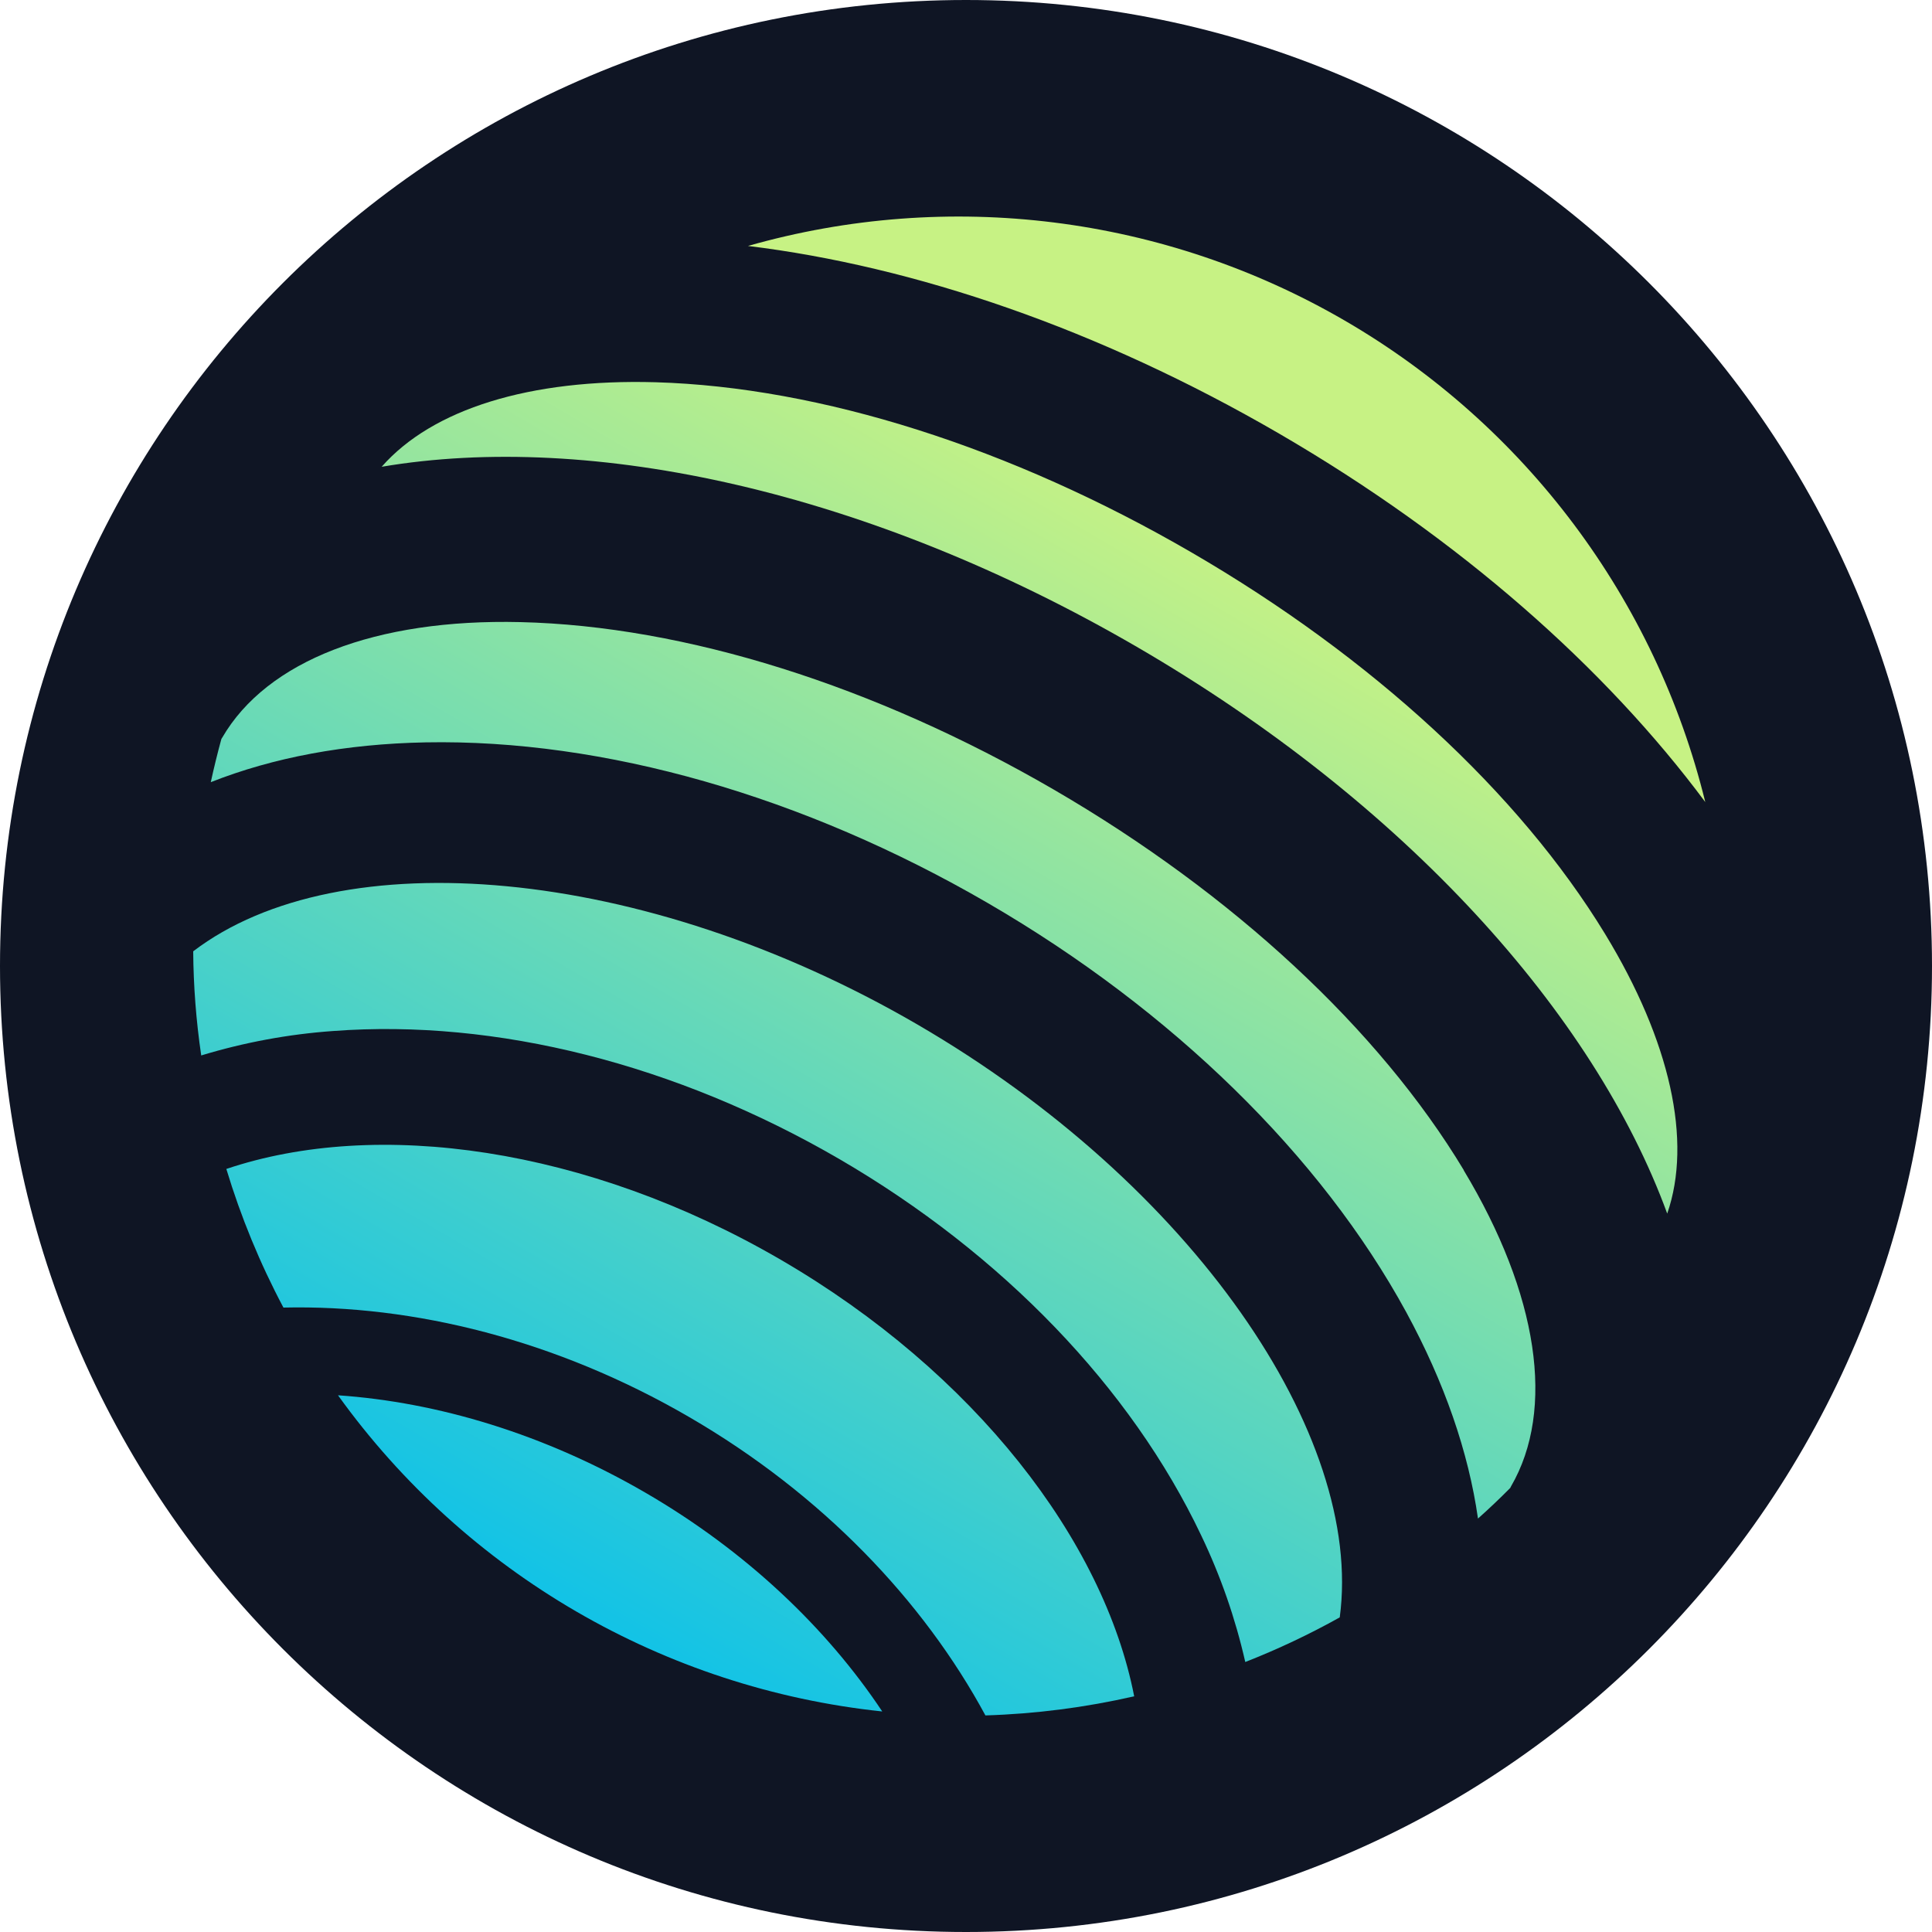
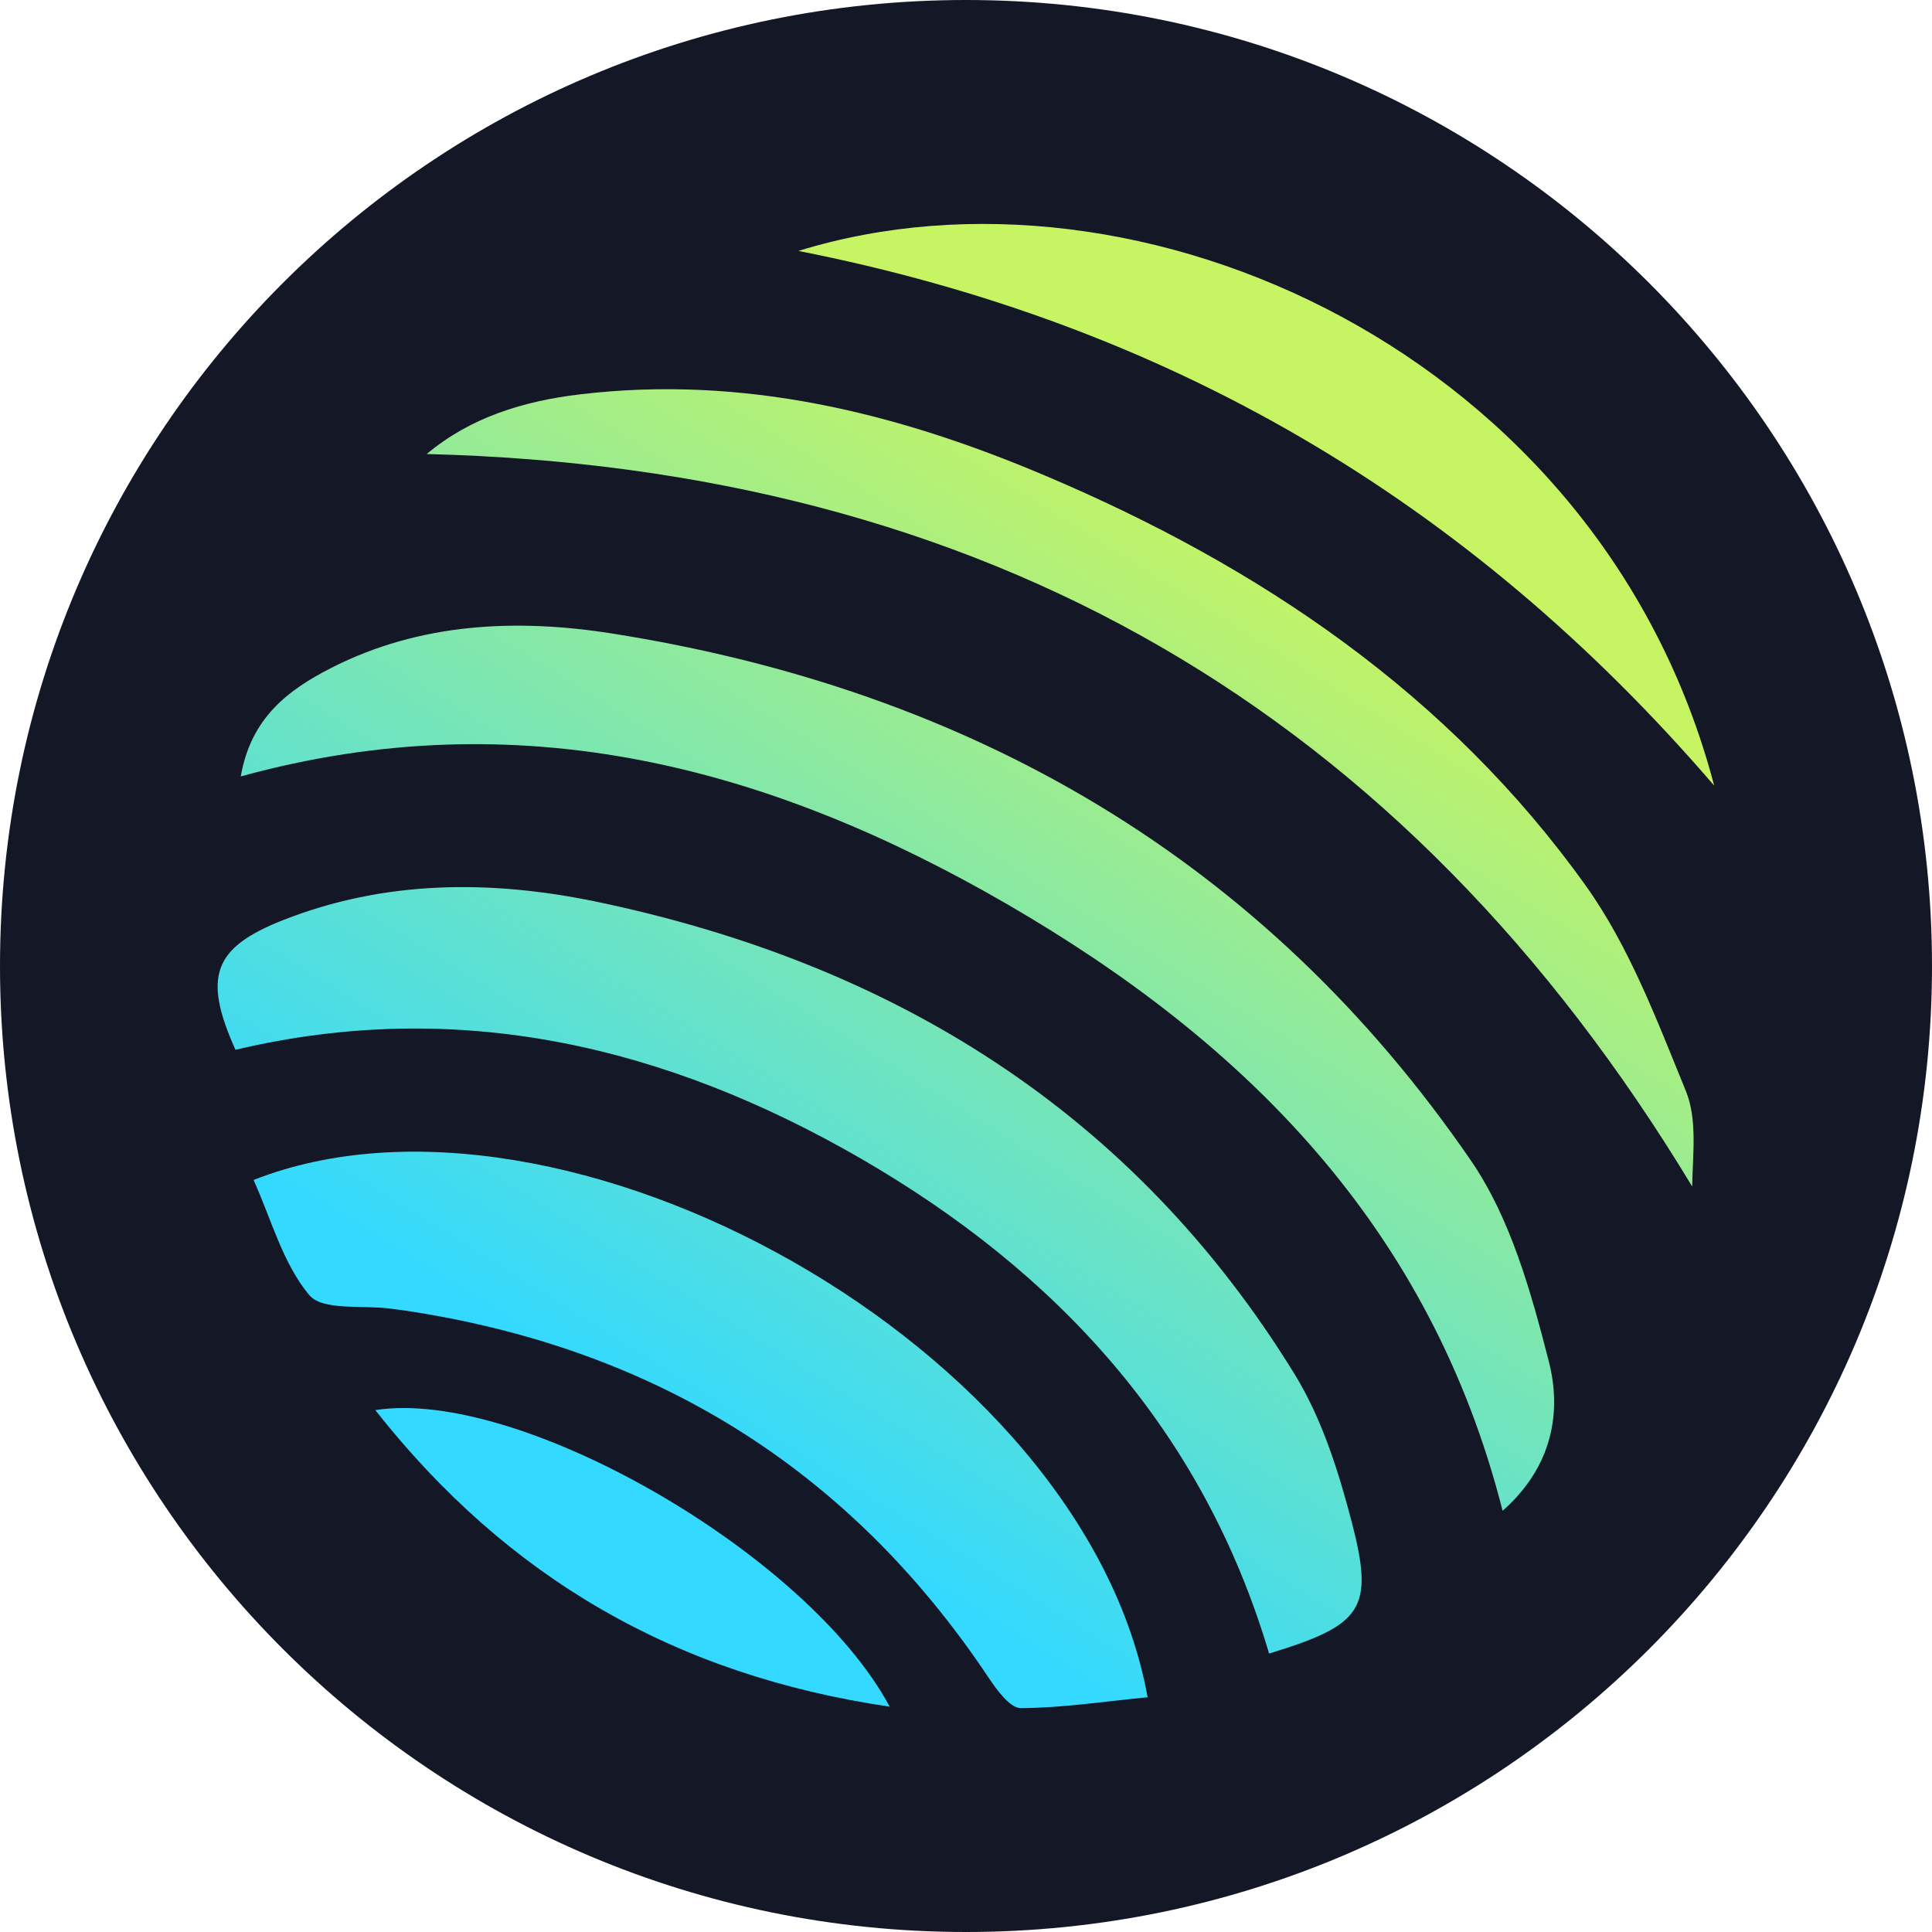
- <svg xmlns="http://www.w3.org/2000/svg" fill="none" viewBox="0 0 20 20">
-   <circle cx="10" cy="10" r="10" fill="#0f1524" />
-   <path fill="url(#logo-dark_jupiter_svg__a)" d="M3.499 14.444a7.97 7.97 0 0 0 5.634 3.273c-.575-.864-1.41-1.66-2.452-2.265s-2.147-.937-3.182-1.008" />
-   <path fill="url(#logo-dark_jupiter_svg__b)" d="M8.081 13.04c-2.008-1.167-4.182-1.464-5.738-.939q.226.747.591 1.435c1.352-.031 2.828.336 4.2 1.133 1.374.798 2.424 1.899 3.067 3.089a8 8 0 0 0 1.54-.198c-.314-1.611-1.651-3.352-3.66-4.52" />
-   <path fill="url(#logo-dark_jupiter_svg__c)" d="M17.653 8.303a7.96 7.96 0 0 0-9.91-5.757c1.72.21 3.627.856 5.499 1.943 1.87 1.087 3.378 2.425 4.411 3.814" />
-   <path fill="url(#logo-dark_jupiter_svg__d)" d="M15.153 12.113c-.88-1.461-2.388-2.86-4.244-3.939C9.052 7.096 7.09 6.48 5.387 6.44c-1.499-.036-2.624.4-3.086 1.195l-.009.014q-.061.223-.11.448c.645-.255 1.392-.396 2.223-.412 1.847-.035 3.914.556 5.822 1.664 1.908 1.109 3.446 2.613 4.33 4.234.397.73.645 1.45.743 2.137q.172-.153.334-.317l.008-.016c.462-.796.283-1.988-.49-3.273" />
-   <path fill="url(#logo-dark_jupiter_svg__e)" d="M9.496 10.605C6.653 8.953 3.511 8.695 2 9.848q.004.54.083 1.078c.444-.135.902-.22 1.365-.253 1.689-.127 3.55.343 5.24 1.325 1.688.982 3.02 2.367 3.746 3.895q.302.63.457 1.312.505-.198.978-.462c.253-1.884-1.529-4.485-4.373-6.138" />
-   <path fill="url(#logo-dark_jupiter_svg__f)" d="M16.615 9.667c-.89-1.46-2.41-2.862-4.28-3.948s-3.84-1.712-5.548-1.762c-1.303-.037-2.312.278-2.836.875 2.173-.368 5.039.25 7.817 1.864s4.735 3.798 5.491 5.867c.26-.75.034-1.783-.644-2.896" />
-   <defs>
-     <linearGradient id="logo-dark_jupiter_svg__a" x1="12.424" x2="5.232" y1="5.394" y2="17.758" gradientUnits="userSpaceOnUse">
-       <stop offset="0" stop-color="#c7f284" />
-       <stop offset="1" stop-color="#00bef0" />
-     </linearGradient>
-     <linearGradient id="logo-dark_jupiter_svg__b" x1="12.424" x2="5.232" y1="5.394" y2="17.758" gradientUnits="userSpaceOnUse">
-       <stop offset="0" stop-color="#c7f284" />
-       <stop offset="1" stop-color="#00bef0" />
-     </linearGradient>
-     <linearGradient id="logo-dark_jupiter_svg__c" x1="12.424" x2="5.232" y1="5.394" y2="17.758" gradientUnits="userSpaceOnUse">
-       <stop offset="0" stop-color="#c7f284" />
-       <stop offset="1" stop-color="#00bef0" />
-     </linearGradient>
-     <linearGradient id="logo-dark_jupiter_svg__d" x1="12.424" x2="5.232" y1="5.394" y2="17.758" gradientUnits="userSpaceOnUse">
-       <stop offset="0" stop-color="#c7f284" />
-       <stop offset="1" stop-color="#00bef0" />
-     </linearGradient>
-     <linearGradient id="logo-dark_jupiter_svg__e" x1="12.424" x2="5.232" y1="5.394" y2="17.758" gradientUnits="userSpaceOnUse">
-       <stop offset="0" stop-color="#c7f284" />
-       <stop offset="1" stop-color="#00bef0" />
-     </linearGradient>
-     <linearGradient id="logo-dark_jupiter_svg__f" x1="12.424" x2="5.232" y1="5.394" y2="17.758" gradientUnits="userSpaceOnUse">
-       <stop offset="0" stop-color="#c7f284" />
-       <stop offset="1" stop-color="#00bef0" />
-     </linearGradient>
-   </defs>
+ <svg xmlns="http://www.w3.org/2000/svg" viewBox="0 0 800 800">
+   <circle cx="400" cy="400" r="400" fill="#141726" />
+   <linearGradient id="logo-dark_jupiter_svg__a" x1="574.926" x2="248.526" y1="665.873" y2="142.313" gradientTransform="matrix(1 0 0 -1 0 800)" gradientUnits="userSpaceOnUse">
+     <stop offset=".16" stop-color="#c6f462" />
+     <stop offset=".89" stop-color="#33d9ff" />
+   </linearGradient>
+   <path fill="url(#logo-dark_jupiter_svg__a)" d="M536 568.9c-66.8-108.5-166.4-170-289.4-195.6-43.5-9-87.2-8.9-129.4 7.7-28.9 11.4-33.3 23.4-19.7 53.7 92.4-21.9 178.4-1.5 258.9 45 81.1 46.9 141.6 112.2 169.1 205 38.6-11.8 43.6-18.3 34.3-54.2-5.5-21.1-12.4-43.1-23.8-61.6" />
+   <linearGradient id="logo-dark_jupiter_svg__b" x1="572.59" x2="246.2" y1="667.33" y2="143.77" gradientTransform="matrix(1 0 0 -1 0 800)" gradientUnits="userSpaceOnUse">
+     <stop offset=".16" stop-color="#c6f462" />
+     <stop offset=".89" stop-color="#33d9ff" />
+   </linearGradient>
+   <path fill="url(#logo-dark_jupiter_svg__b)" d="M609.1 480.6c-85.8-125-207.3-194.9-355.8-218.3-39.3-6.2-79.4-4.5-116.2 14.3-17.6 9-33.2 20.5-37.4 44.9 115.8-31.9 219.7-3.7 317.5 53 98.3 57 175.1 133.5 205 251.1 20.8-18.4 24.5-41 19.1-62-7.4-28.8-15.8-59.1-32.2-83" />
+   <linearGradient id="logo-dark_jupiter_svg__c" x1="577.015" x2="250.625" y1="664.567" y2="141.007" gradientTransform="matrix(1 0 0 -1 0 800)" gradientUnits="userSpaceOnUse">
+     <stop offset=".16" stop-color="#c6f462" />
+     <stop offset=".89" stop-color="#33d9ff" />
+   </linearGradient>
+   <path fill="url(#logo-dark_jupiter_svg__c)" d="M105 488.6c7.3 16.2 12.1 34.5 23 47.6 5.5 6.7 22.2 4.1 33.8 5.7 1.8.2 3.6.5 5.4.7 102.9 15.3 184.1 65.1 242.1 152 3.4 5.1 8.9 12.7 13.4 12.7 17.4-.1 34.9-2.8 52.5-4.5C449 557.5 232.8 438.3 105 488.6" />
+   <linearGradient id="logo-dark_jupiter_svg__d" x1="569.027" x2="242.627" y1="669.552" y2="145.992" gradientTransform="matrix(1 0 0 -1 0 800)" gradientUnits="userSpaceOnUse">
+     <stop offset=".16" stop-color="#c6f462" />
+     <stop offset=".89" stop-color="#33d9ff" />
+   </linearGradient>
+   <path fill="url(#logo-dark_jupiter_svg__d)" d="M656.6 366.7C599.9 287.4 521.7 234.6 432.9 197c-61.5-26.1-125.2-41.8-192.8-33.7-23.4 2.8-45.3 9.5-63.4 24.7 230.9 5.8 404.6 105.8 524 303.3.2-13.1 2.2-27.7-2.6-39.5-12-29.3-23.4-59.8-41.5-85.1" />
+   <linearGradient id="logo-dark_jupiter_svg__e" x1="571.697" x2="245.297" y1="667.892" y2="144.332" gradientTransform="matrix(1 0 0 -1 0 800)" gradientUnits="userSpaceOnUse">
+     <stop offset=".16" stop-color="#c6f462" />
+     <stop offset=".89" stop-color="#33d9ff" />
+   </linearGradient>
+   <path fill="url(#logo-dark_jupiter_svg__e)" d="M709.8 325.3c-47-178.9-238-265-379.2-221.4 152.1 30 276.9 102.5 379.2 221.4" />
+   <linearGradient id="logo-dark_jupiter_svg__f" x1="579.038" x2="252.648" y1="663.311" y2="139.751" gradientTransform="matrix(1 0 0 -1 0 800)" gradientUnits="userSpaceOnUse">
+     <stop offset=".16" stop-color="#c6f462" />
+     <stop offset=".89" stop-color="#33d9ff" />
+   </linearGradient>
+   <path fill="url(#logo-dark_jupiter_svg__f)" d="M155.4 583.9c54.6 69.3 124 109.7 213 122.8-34-63.5-153.8-132.2-213-122.8" />
</svg>
